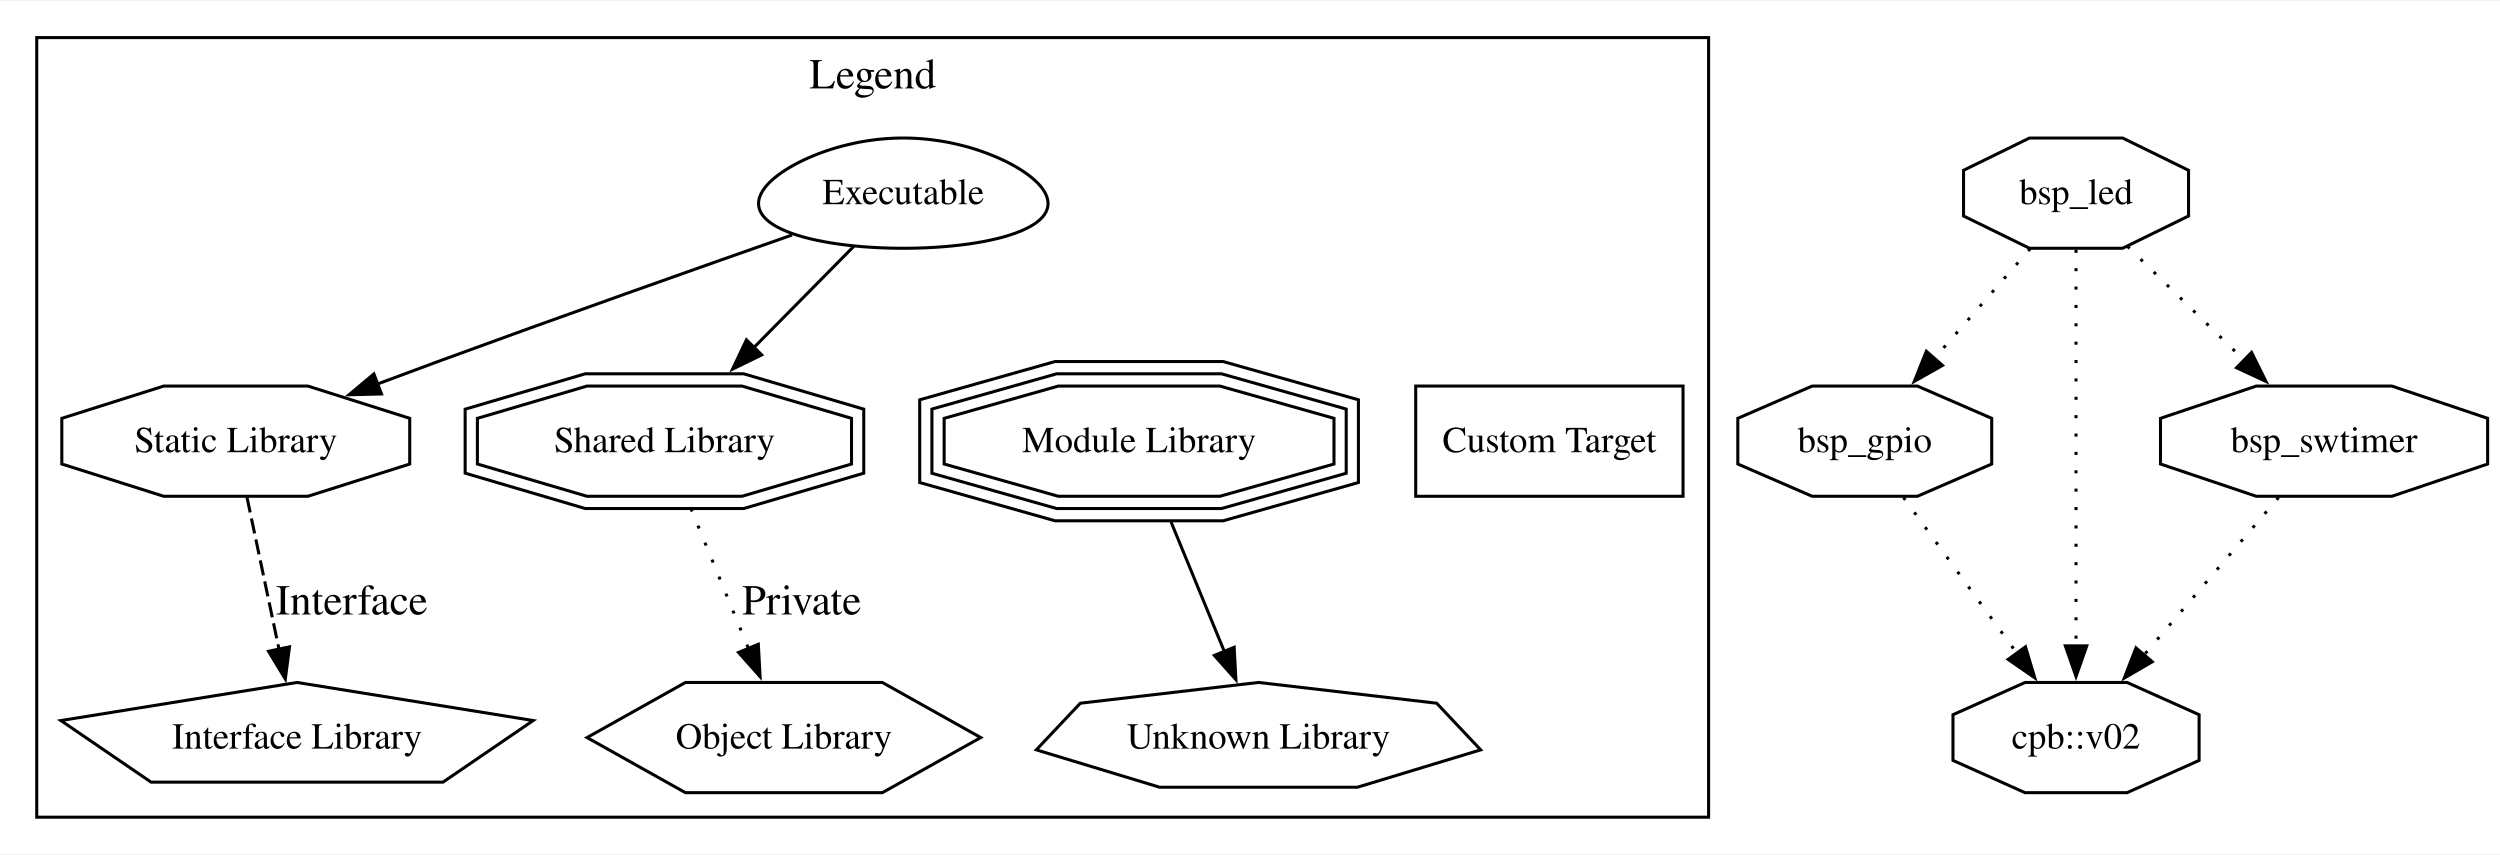
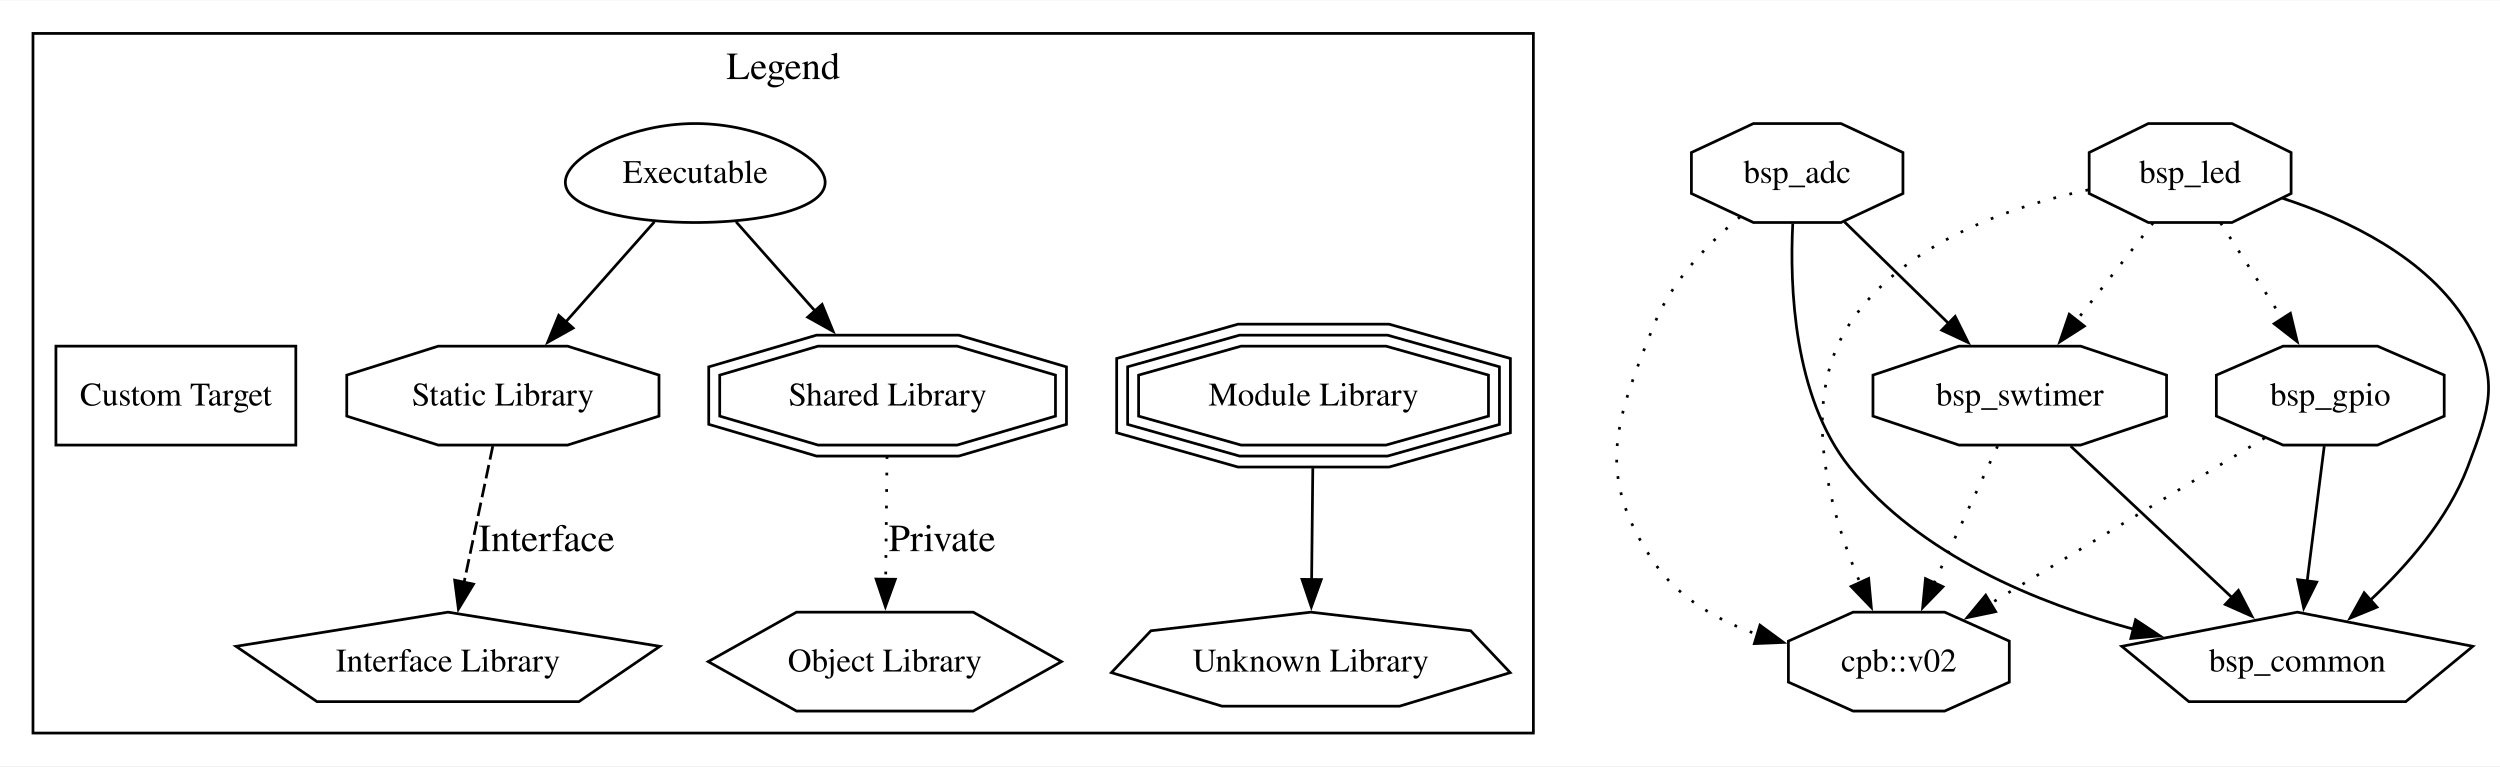
- <svg xmlns="http://www.w3.org/2000/svg" width="816pt" height="279pt" viewBox="0.00 0.00 816.46 278.60">
+ <svg xmlns="http://www.w3.org/2000/svg" width="910pt" height="279pt" viewBox="0.00 0.00 909.76 278.60">
  <g id="graph0" class="graph" transform="translate(4,274.6) scale(1)" data-name="bsp_lib">
-     <polygon fill="white" stroke="none" points="-4,4 -4,-274.6 812.46,-274.6 812.46,4 -4,4" style="" />
+     <polygon fill="white" stroke="none" points="-4,4 -4,-274.6 905.76,-274.6 905.76,4 -4,4" style="" />
    <g id="clust1" class="cluster" data-name="clusterLegend">
      <polygon fill="none" stroke="black" points="8,-8 8,-262.6 554,-262.6 554,-8 8,-8" style="" />
      <text text-anchor="middle" x="281" y="-246" font-family="Times,serif" font-size="14.00" style="">Legend</text>
    </g>
    <g id="node1" class="node" pointer-events="visible" data-name="legendNode0">
-       <polygon fill="none" stroke="black" points="295.37,-193.85 298.27,-193.95 301.14,-194.1 303.96,-194.29 306.73,-194.54 309.44,-194.83 312.07,-195.16 314.62,-195.55 317.07,-195.98 319.42,-196.45 321.66,-196.96 323.78,-197.51 325.76,-198.11 327.62,-198.74 329.34,-199.41 330.91,-200.11 332.33,-200.84 333.61,-201.6 334.73,-202.39 335.7,-203.21 336.51,-204.05 337.17,-204.91 337.67,-205.79 338.02,-206.69 338.22,-207.6 338.28,-208.52 338.19,-209.45 337.96,-210.39 337.59,-211.33 337.1,-212.27 336.48,-213.21 335.75,-214.15 334.9,-215.08 333.94,-216 332.89,-216.91 331.74,-217.81 330.5,-218.69 329.19,-219.55 327.79,-220.39 326.33,-221.21 324.81,-222 323.23,-222.76 321.6,-223.49 319.93,-224.19 318.21,-224.86 316.46,-225.49 314.67,-226.09 312.86,-226.64 311.03,-227.15 309.17,-227.62 307.3,-228.05 305.41,-228.44 303.51,-228.77 301.6,-229.06 299.68,-229.31 297.76,-229.5 295.83,-229.65 293.9,-229.75 291.97,-229.8 290.03,-229.8 288.1,-229.75 286.17,-229.65 284.24,-229.5 282.32,-229.31 280.4,-229.06 278.49,-228.77 276.59,-228.44 274.7,-228.05 272.83,-227.62 270.97,-227.15 269.14,-226.64 267.33,-226.09 265.54,-225.49 263.79,-224.86 262.07,-224.19 260.4,-223.49 258.77,-222.76 257.19,-222 255.67,-221.21 254.21,-220.39 252.81,-219.55 251.5,-218.69 250.26,-217.81 249.11,-216.91 248.06,-216 247.1,-215.08 246.25,-214.15 245.52,-213.21 244.9,-212.27 244.41,-211.33 244.04,-210.39 243.81,-209.45 243.72,-208.52 243.78,-207.6 243.98,-206.69 244.33,-205.79 244.83,-204.91 245.49,-204.05 246.3,-203.21 247.27,-202.39 248.39,-201.6 249.67,-200.84 251.09,-200.11 252.66,-199.41 254.38,-198.74 256.24,-198.11 258.22,-197.51 260.34,-196.96 262.58,-196.45 264.93,-195.98 267.38,-195.55 269.93,-195.16 272.56,-194.83 275.27,-194.54 278.04,-194.29 280.86,-194.1 283.73,-193.95 286.63,-193.85 289.54,-193.8 292.46,-193.8 295.37,-193.85" style="" />
-       <text text-anchor="middle" x="291" y="-208.2" font-family="Times,serif" font-size="12.00" style="">Executable</text>
+       <polygon fill="none" stroke="black" points="253.37,-193.85 256.27,-193.95 259.14,-194.1 261.96,-194.29 264.73,-194.54 267.44,-194.83 270.07,-195.16 272.62,-195.55 275.07,-195.98 277.42,-196.45 279.66,-196.96 281.78,-197.51 283.76,-198.11 285.62,-198.74 287.34,-199.41 288.91,-200.11 290.33,-200.84 291.61,-201.6 292.73,-202.39 293.7,-203.21 294.51,-204.05 295.17,-204.91 295.67,-205.79 296.02,-206.69 296.22,-207.6 296.28,-208.52 296.19,-209.45 295.96,-210.39 295.59,-211.33 295.1,-212.27 294.48,-213.21 293.75,-214.15 292.9,-215.08 291.94,-216 290.89,-216.91 289.74,-217.81 288.5,-218.69 287.19,-219.55 285.79,-220.39 284.33,-221.21 282.81,-222 281.23,-222.76 279.6,-223.49 277.93,-224.19 276.21,-224.86 274.46,-225.49 272.67,-226.09 270.86,-226.64 269.03,-227.15 267.17,-227.62 265.3,-228.05 263.41,-228.44 261.51,-228.77 259.6,-229.06 257.68,-229.31 255.76,-229.5 253.83,-229.65 251.9,-229.75 249.97,-229.8 248.03,-229.8 246.1,-229.75 244.17,-229.65 242.24,-229.5 240.32,-229.31 238.4,-229.06 236.49,-228.77 234.59,-228.44 232.7,-228.05 230.83,-227.62 228.97,-227.15 227.14,-226.64 225.33,-226.09 223.54,-225.49 221.79,-224.86 220.07,-224.19 218.4,-223.49 216.77,-222.76 215.19,-222 213.67,-221.21 212.21,-220.39 210.81,-219.55 209.5,-218.69 208.26,-217.81 207.11,-216.91 206.06,-216 205.1,-215.08 204.25,-214.15 203.52,-213.21 202.9,-212.27 202.41,-211.33 202.04,-210.39 201.81,-209.45 201.72,-208.52 201.78,-207.6 201.98,-206.69 202.33,-205.79 202.83,-204.91 203.49,-204.05 204.3,-203.21 205.27,-202.39 206.39,-201.6 207.67,-200.84 209.09,-200.11 210.66,-199.41 212.38,-198.74 214.24,-198.11 216.22,-197.51 218.34,-196.96 220.58,-196.45 222.93,-195.98 225.38,-195.55 227.93,-195.16 230.56,-194.83 233.27,-194.54 236.04,-194.29 238.86,-194.1 241.73,-193.95 244.63,-193.85 247.54,-193.8 250.46,-193.8 253.37,-193.85" style="" />
+       <text text-anchor="middle" x="249" y="-208.2" font-family="Times,serif" font-size="12.00" style="">Executable</text>
    </g>
    <g id="node2" class="node" pointer-events="visible" data-name="legendNode1">
-       <polygon fill="none" stroke="black" points="129.81,-123.34 129.81,-138.26 96.53,-148.8 49.47,-148.8 16.19,-138.26 16.19,-123.34 49.47,-112.8 96.53,-112.8 129.81,-123.34" style="" />
-       <text text-anchor="middle" x="73" y="-127.2" font-family="Times,serif" font-size="12.00" style="">Static Library</text>
+       <polygon fill="none" stroke="black" points="235.81,-123.34 235.81,-138.26 202.53,-148.8 155.47,-148.8 122.19,-138.26 122.19,-123.34 155.47,-112.8 202.53,-112.8 235.81,-123.34" style="" />
+       <text text-anchor="middle" x="179" y="-127.2" font-family="Times,serif" font-size="12.00" style="">Static Library</text>
    </g>
    <g id="edge1" class="edge" data-name="legendNode0-&gt;legendNode1">
-       <path fill="none" stroke="black" d="M254.68,-198.14C223.84,-187.32 178.44,-171.27 139,-156.8 132.51,-154.42 125.67,-151.87 118.96,-149.35" style="" />
-       <polygon fill="black" stroke="black" points="120.58,-146.22 109.99,-145.96 118.11,-152.77 120.58,-146.22" style="" />
+       <path fill="none" stroke="black" d="M234.15,-194.05C224.72,-183.4 212.33,-169.42 201.69,-157.4" style="" />
+       <polygon fill="black" stroke="black" points="204.56,-155.37 195.31,-150.21 199.32,-160.01 204.56,-155.37" style="" />
    </g>
    <g id="node3" class="node" pointer-events="visible" data-name="legendNode2">
-       <polygon fill="none" stroke="black" points="274.09,-123.34 274.09,-138.26 238.3,-148.8 187.7,-148.8 151.91,-138.26 151.91,-123.34 187.7,-112.8 238.3,-112.8 274.09,-123.34" style="" />
-       <polygon fill="none" stroke="black" points="278.09,-120.35 278.09,-141.25 238.88,-152.8 187.12,-152.8 147.91,-141.25 147.91,-120.35 187.12,-108.8 238.88,-108.8 278.09,-120.35" style="" />
-       <text text-anchor="middle" x="213" y="-127.2" font-family="Times,serif" font-size="12.00" style="">Shared Library</text>
+       <polygon fill="none" stroke="black" points="380.09,-123.34 380.09,-138.26 344.3,-148.8 293.7,-148.8 257.91,-138.26 257.91,-123.34 293.7,-112.8 344.3,-112.8 380.09,-123.34" style="" />
+       <polygon fill="none" stroke="black" points="384.09,-120.35 384.09,-141.25 344.88,-152.8 293.12,-152.8 253.91,-141.25 253.91,-120.35 293.12,-108.8 344.88,-108.8 384.09,-120.35" style="" />
+       <text text-anchor="middle" x="319" y="-127.2" font-family="Times,serif" font-size="12.00" style="">Shared Library</text>
    </g>
    <g id="edge2" class="edge" data-name="legendNode0-&gt;legendNode2">
-       <path fill="none" stroke="black" d="M274.84,-194.43C265.36,-184.83 253.1,-172.41 242,-161.17" style="" />
-       <polygon fill="black" stroke="black" points="244.76,-158.98 235.24,-154.33 239.78,-163.9 244.76,-158.98" style="" />
+       <path fill="none" stroke="black" d="M263.85,-194.05C272.21,-184.61 282.89,-172.55 292.63,-161.56" style="" />
+       <polygon fill="black" stroke="black" points="295.16,-163.99 299.17,-154.18 289.92,-159.34 295.16,-163.99" style="" />
    </g>
    <g id="node4" class="node" pointer-events="visible" data-name="legendNode3">
-       <polygon fill="none" stroke="black" points="431.66,-123.34 431.66,-138.26 394.37,-148.8 341.63,-148.8 304.34,-138.26 304.34,-123.34 341.63,-112.8 394.37,-112.8 431.66,-123.34" style="" />
-       <polygon fill="none" stroke="black" points="435.65,-120.32 435.65,-141.28 394.92,-152.8 341.08,-152.8 300.35,-141.28 300.35,-120.32 341.08,-108.8 394.92,-108.8 435.65,-120.32" style="" />
-       <polygon fill="none" stroke="black" points="439.64,-117.29 439.64,-144.31 395.47,-156.8 340.53,-156.8 296.36,-144.31 296.36,-117.29 340.53,-104.8 395.47,-104.8 439.64,-117.29" style="" />
-       <text text-anchor="middle" x="368" y="-127.2" font-family="Times,serif" font-size="12.00" style="">Module Library</text>
+       <polygon fill="none" stroke="black" points="537.66,-123.34 537.66,-138.26 500.37,-148.8 447.63,-148.8 410.34,-138.26 410.34,-123.34 447.63,-112.8 500.37,-112.8 537.66,-123.34" style="" />
+       <polygon fill="none" stroke="black" points="541.65,-120.32 541.65,-141.28 500.92,-152.8 447.08,-152.8 406.35,-141.28 406.35,-120.32 447.08,-108.8 500.92,-108.8 541.65,-120.32" style="" />
+       <polygon fill="none" stroke="black" points="545.64,-117.29 545.64,-144.31 501.47,-156.8 446.53,-156.8 402.36,-144.31 402.36,-117.29 446.53,-104.8 501.47,-104.8 545.64,-117.29" style="" />
+       <text text-anchor="middle" x="474" y="-127.2" font-family="Times,serif" font-size="12.00" style="">Module Library</text>
    </g>
    <g id="node8" class="node" pointer-events="visible" data-name="legendNode7">
-       <polygon fill="none" stroke="black" points="545.65,-148.8 458.35,-148.8 458.35,-112.8 545.65,-112.8 545.65,-148.8" style="" />
-       <text text-anchor="middle" x="502" y="-127.2" font-family="Times,serif" font-size="12.00" style="">Custom Target</text>
+       <polygon fill="none" stroke="black" points="103.65,-148.8 16.35,-148.8 16.35,-112.8 103.65,-112.8 103.65,-148.8" style="" />
+       <text text-anchor="middle" x="60" y="-127.2" font-family="Times,serif" font-size="12.00" style="">Custom Target</text>
    </g>
    <g id="node5" class="node" pointer-events="visible" data-name="legendNode4">
-       <polygon fill="none" stroke="black" points="170.12,-39.56 93,-52 15.88,-39.56 45.34,-19.44 140.66,-19.44 170.12,-39.56" style="" />
-       <text text-anchor="middle" x="93" y="-30.4" font-family="Times,serif" font-size="12.00" style="">Interface Library</text>
+       <polygon fill="none" stroke="black" points="236.12,-39.56 159,-52 81.88,-39.56 111.34,-19.44 206.66,-19.44 236.12,-39.56" style="" />
+       <text text-anchor="middle" x="159" y="-30.4" font-family="Times,serif" font-size="12.00" style="">Interface Library</text>
    </g>
    <g id="edge4" class="edge" data-name="legendNode1-&gt;legendNode4">
-       <path fill="none" stroke="black" stroke-dasharray="5,2" d="M76.67,-112.41C79.61,-98.48 83.79,-78.66 87.18,-62.57" style="" />
-       <polygon fill="black" stroke="black" points="90.54,-63.63 89.18,-53.12 83.69,-62.18 90.54,-63.63" style="" />
-       <text text-anchor="middle" x="110.87" y="-74.2" font-family="Times,serif" font-size="14.00" style="">Interface</text>
+       <path fill="none" stroke="black" stroke-dasharray="5,2" d="M175.33,-112.41C172.39,-98.48 168.21,-78.66 164.82,-62.57" style="" />
+       <polygon fill="black" stroke="black" points="168.31,-62.18 162.82,-53.12 161.46,-63.63 168.31,-62.18" style="" />
+       <text text-anchor="middle" x="194.87" y="-74.2" font-family="Times,serif" font-size="14.00" style="">Interface</text>
    </g>
    <g id="node6" class="node" pointer-events="visible" data-name="legendNode5">
-       <polygon fill="none" stroke="black" points="316.28,-34 284.14,-52 219.86,-52 187.72,-34 219.86,-16 284.14,-16 316.28,-34" style="" />
-       <text text-anchor="middle" x="252" y="-30.4" font-family="Times,serif" font-size="12.00" style="">Object Library</text>
+       <polygon fill="none" stroke="black" points="382.28,-34 350.14,-52 285.86,-52 253.72,-34 285.86,-16 350.14,-16 382.28,-34" style="" />
+       <text text-anchor="middle" x="318" y="-30.4" font-family="Times,serif" font-size="12.00" style="">Object Library</text>
    </g>
    <g id="edge5" class="edge" data-name="legendNode2-&gt;legendNode5">
-       <path fill="none" stroke="black" stroke-dasharray="1,5" d="M221.66,-108.76C227.2,-95.29 234.46,-77.64 240.48,-62.99" style="" />
-       <polygon fill="black" stroke="black" points="243.66,-64.47 244.23,-53.89 237.19,-61.8 243.66,-64.47" style="" />
-       <text text-anchor="middle" x="257.83" y="-74.2" font-family="Times,serif" font-size="14.00" style="">Private</text>
+       <path fill="none" stroke="black" stroke-dasharray="1,5" d="M318.78,-108.76C318.64,-95.55 318.46,-78.33 318.3,-63.86" style="" />
+       <polygon fill="black" stroke="black" points="321.81,-63.96 318.2,-54 314.81,-64.04 321.81,-63.96" style="" />
+       <text text-anchor="middle" x="338.83" y="-74.2" font-family="Times,serif" font-size="14.00" style="">Private</text>
    </g>
    <g id="node7" class="node" pointer-events="visible" data-name="legendNode6">
-       <polygon fill="none" stroke="black" points="479.56,-29.99 465.19,-45.22 407,-52 348.81,-45.22 334.44,-29.99 374.71,-17.78 439.29,-17.78 479.56,-29.99" style="" />
-       <text text-anchor="middle" x="407" y="-30.4" font-family="Times,serif" font-size="12.00" style="">Unknown Library</text>
+       <polygon fill="none" stroke="black" points="545.56,-29.99 531.19,-45.22 473,-52 414.81,-45.22 400.44,-29.99 440.71,-17.78 505.29,-17.78 545.56,-29.99" style="" />
+       <text text-anchor="middle" x="473" y="-30.4" font-family="Times,serif" font-size="12.00" style="">Unknown Library</text>
    </g>
    <g id="edge6" class="edge" data-name="legendNode3-&gt;legendNode6">
-       <path fill="none" stroke="black" d="M378.45,-104.4C383.85,-91.28 390.43,-75.29 395.91,-61.96" style="" />
-       <polygon fill="black" stroke="black" points="399.06,-63.49 399.63,-52.91 392.59,-60.83 399.06,-63.49" style="" />
+       <path fill="none" stroke="black" d="M473.73,-104.4C473.6,-91.8 473.44,-76.54 473.3,-63.54" style="" />
+       <polygon fill="black" stroke="black" points="476.8,-63.85 473.2,-53.89 469.81,-63.93 476.8,-63.85" style="" />
    </g>
    <g id="node9" class="node" pointer-events="visible" data-name="node0">
-       <polygon fill="none" stroke="black" points="646.46,-123.34 646.46,-138.26 622.18,-148.8 587.82,-148.8 563.54,-138.26 563.54,-123.34 587.82,-112.8 622.18,-112.8 646.46,-123.34" style="" />
-       <text text-anchor="middle" x="605" y="-127.2" font-family="Times,serif" font-size="12.00" style="">bsp_gpio</text>
+       <polygon fill="none" stroke="black" points="688.49,-204.34 688.49,-219.26 665.94,-229.8 634.06,-229.8 611.51,-219.26 611.51,-204.34 634.06,-193.8 665.94,-193.8 688.49,-204.34" style="" />
+       <text text-anchor="middle" x="650" y="-208.2" font-family="Times,serif" font-size="12.00" style="">bsp_adc</text>
    </g>
    <g id="node10" class="node" pointer-events="visible" data-name="node1">
-       <polygon fill="none" stroke="black" points="714.19,-26.54 714.19,-41.46 690.65,-52 657.35,-52 633.81,-41.46 633.81,-26.54 657.35,-16 690.65,-16 714.19,-26.54" style="" />
-       <text text-anchor="middle" x="674" y="-30.4" font-family="Times,serif" font-size="12.00" style="">cpb::v02</text>
+       <polygon fill="none" stroke="black" points="895.87,-39.56 832,-52 768.13,-39.56 792.53,-19.44 871.47,-19.44 895.87,-39.56" style="" />
+       <text text-anchor="middle" x="832" y="-30.4" font-family="Times,serif" font-size="12.00" style="">bsp_common</text>
    </g>
    <g id="edge8" class="edge" data-name="node0-&gt;node1">
-       <path fill="none" stroke="black" stroke-dasharray="1,5" d="M617.66,-112.41C628.06,-98.11 642.98,-77.62 654.84,-61.32" style="" />
-       <polygon fill="black" stroke="black" points="657.48,-63.65 660.53,-53.5 651.82,-59.53 657.48,-63.65" style="" />
+       <path fill="none" stroke="black" d="M648.39,-193.37C647.24,-170.54 648.64,-130.41 669,-104.8 694.44,-72.81 737.33,-55.23 772.73,-45.71" style="" />
+       <polygon fill="black" stroke="black" points="773.14,-49.22 781.98,-43.38 771.43,-42.43 773.14,-49.22" style="" />
    </g>
    <g id="node11" class="node" pointer-events="visible" data-name="node2">
-       <polygon fill="none" stroke="black" points="710.74,-204.34 710.74,-219.26 689.22,-229.8 658.78,-229.8 637.26,-219.26 637.26,-204.34 658.78,-193.8 689.22,-193.8 710.74,-204.34" style="" />
-       <text text-anchor="middle" x="674" y="-208.2" font-family="Times,serif" font-size="12.00" style="">bsp_led</text>
+       <polygon fill="none" stroke="black" points="784.42,-123.34 784.42,-138.26 753.13,-148.8 708.87,-148.8 677.58,-138.26 677.58,-123.34 708.87,-112.8 753.13,-112.8 784.42,-123.34" style="" />
+       <text text-anchor="middle" x="731" y="-127.2" font-family="Times,serif" font-size="12.00" style="">bsp_swtimer</text>
    </g>
-     <g id="edge9" class="edge" data-name="node2-&gt;node0">
-       <path fill="none" stroke="black" stroke-dasharray="1,5" d="M659.03,-193.66C649.87,-183.17 637.97,-169.55 627.67,-157.76" style="" />
-       <polygon fill="black" stroke="black" points="630.39,-155.55 621.18,-150.32 625.12,-160.16 630.39,-155.55" style="" />
-     </g>
-     <g id="edge12" class="edge" data-name="node2-&gt;node1">
-       <path fill="none" stroke="black" stroke-dasharray="1,5" d="M674,-193.3C674,-163.03 674,-100.6 674,-63.83" style="" />
-       <polygon fill="black" stroke="black" points="677.5,-63.94 674,-53.94 670.5,-63.94 677.5,-63.94" style="" />
+     <g id="edge11" class="edge" data-name="node0-&gt;node2">
+       <path fill="none" stroke="black" d="M667.18,-194.05C678.2,-183.3 692.71,-169.15 705.11,-157.05" style="" />
+       <polygon fill="black" stroke="black" points="707.49,-159.62 712.2,-150.13 702.6,-154.61 707.49,-159.62" style="" />
    </g>
    <g id="node12" class="node" pointer-events="visible" data-name="node3">
-       <polygon fill="none" stroke="black" points="808.42,-123.34 808.42,-138.26 777.13,-148.8 732.87,-148.8 701.58,-138.26 701.58,-123.34 732.87,-112.8 777.13,-112.8 808.42,-123.34" style="" />
-       <text text-anchor="middle" x="755" y="-127.2" font-family="Times,serif" font-size="12.00" style="">bsp_swtimer</text>
+       <polygon fill="none" stroke="black" points="727.19,-26.54 727.19,-41.46 703.65,-52 670.35,-52 646.81,-41.46 646.81,-26.54 670.35,-16 703.65,-16 727.19,-26.54" style="" />
+       <text text-anchor="middle" x="687" y="-30.4" font-family="Times,serif" font-size="12.00" style="">cpb::v02</text>
    </g>
-     <g id="edge11" class="edge" data-name="node2-&gt;node3">
-       <path fill="none" stroke="black" stroke-dasharray="1,5" d="M690.78,-194.43C701.88,-183.61 716.65,-169.2 729.23,-156.94" style="" />
-       <polygon fill="black" stroke="black" points="731.32,-159.79 736.03,-150.3 726.43,-154.78 731.32,-159.79" style="" />
+     <g id="edge12" class="edge" data-name="node0-&gt;node3">
+       <path fill="none" stroke="black" stroke-dasharray="1,5" d="M629.21,-195.84C617.64,-186.17 604.33,-172.49 598,-156.8 583.57,-121.02 576.28,-101.88 598,-70 606.8,-57.08 621.17,-48.93 635.81,-43.79" style="" />
+       <polygon fill="black" stroke="black" points="636.46,-47.25 645,-40.99 634.42,-40.56 636.46,-47.25" style="" />
    </g>
-     <g id="edge10" class="edge" data-name="node3-&gt;node1">
-       <path fill="none" stroke="black" stroke-dasharray="1,5" d="M740.14,-112.41C727.81,-97.98 710.09,-77.24 696.1,-60.86" style="" />
-       <polygon fill="black" stroke="black" points="698.9,-58.76 689.75,-53.43 693.58,-63.3 698.9,-58.76" style="" />
+     <g id="edge9" class="edge" data-name="node2-&gt;node1">
+       <path fill="none" stroke="black" d="M749.52,-112.41C766.07,-96.89 790.38,-74.06 808.33,-57.22" style="" />
+       <polygon fill="black" stroke="black" points="810.57,-59.92 815.46,-50.52 805.78,-54.81 810.57,-59.92" style="" />
+     </g>
+     <g id="edge10" class="edge" data-name="node2-&gt;node3">
+       <path fill="none" stroke="black" stroke-dasharray="1,5" d="M722.93,-112.41C716.48,-98.51 707.31,-78.77 699.86,-62.7" style="" />
+       <polygon fill="black" stroke="black" points="703.04,-61.25 695.66,-53.65 696.69,-64.19 703.04,-61.25" style="" />
+     </g>
+     <g id="node13" class="node" pointer-events="visible" data-name="node4">
+       <polygon fill="none" stroke="black" points="885.46,-123.34 885.46,-138.26 861.18,-148.8 826.82,-148.8 802.54,-138.26 802.54,-123.34 826.82,-112.8 861.18,-112.8 885.46,-123.34" style="" />
+       <text text-anchor="middle" x="844" y="-127.2" font-family="Times,serif" font-size="12.00" style="">bsp_gpio</text>
+     </g>
+     <g id="edge13" class="edge" data-name="node4-&gt;node1">
+       <path fill="none" stroke="black" d="M841.8,-112.41C840.06,-98.7 837.61,-79.29 835.59,-63.33" style="" />
+       <polygon fill="black" stroke="black" points="839.06,-62.94 834.34,-53.46 832.12,-63.82 839.06,-62.94" style="" />
+     </g>
+     <g id="edge14" class="edge" data-name="node4-&gt;node3">
+       <path fill="none" stroke="black" stroke-dasharray="1,5" d="M820.16,-115.4C793.49,-99.3 750.12,-73.11 720.16,-55.02" style="" />
+       <polygon fill="black" stroke="black" points="722.22,-52.18 711.85,-50.01 718.6,-58.17 722.22,-52.18" style="" />
+     </g>
+     <g id="node14" class="node" pointer-events="visible" data-name="node5">
+       <polygon fill="none" stroke="black" points="829.74,-204.34 829.74,-219.26 808.22,-229.8 777.78,-229.8 756.26,-219.26 756.26,-204.34 777.78,-193.8 808.22,-193.8 829.74,-204.34" style="" />
+       <text text-anchor="middle" x="793" y="-208.2" font-family="Times,serif" font-size="12.00" style="">bsp_led</text>
+     </g>
+     <g id="edge15" class="edge" data-name="node5-&gt;node1">
+       <path fill="none" stroke="black" d="M826.61,-202.62C850,-194.98 879.49,-181.02 894,-156.8 905.88,-136.98 902.21,-126.4 894,-104.8 886.82,-85.91 871.93,-68.86 858.54,-56.34" style="" />
+       <polygon fill="black" stroke="black" points="860.98,-53.83 851.18,-49.8 856.33,-59.06 860.98,-53.83" style="" />
+     </g>
+     <g id="edge17" class="edge" data-name="node5-&gt;node2">
+       <path fill="none" stroke="black" stroke-dasharray="1,5" d="M779.55,-193.66C771.4,-183.27 760.84,-169.82 751.64,-158.11" style="" />
+       <polygon fill="black" stroke="black" points="754.5,-156.08 745.58,-150.37 749,-160.4 754.5,-156.08" style="" />
+     </g>
+     <g id="edge18" class="edge" data-name="node5-&gt;node3">
+       <path fill="none" stroke="black" stroke-dasharray="1,5" d="M755.88,-205.66C726.77,-199.46 688.11,-185.97 669,-156.8 650.55,-128.64 661.61,-89.03 672.86,-62.71" style="" />
+       <polygon fill="black" stroke="black" points="676.01,-64.25 676.98,-53.7 669.64,-61.34 676.01,-64.25" style="" />
+     </g>
+     <g id="edge16" class="edge" data-name="node5-&gt;node4">
+       <path fill="none" stroke="black" stroke-dasharray="1,5" d="M804.07,-193.66C810.64,-183.48 819.11,-170.35 826.57,-158.8" style="" />
+       <polygon fill="black" stroke="black" points="829.48,-160.75 831.96,-150.45 823.59,-156.96 829.48,-160.75" style="" />
    </g>
  </g>
</svg>
